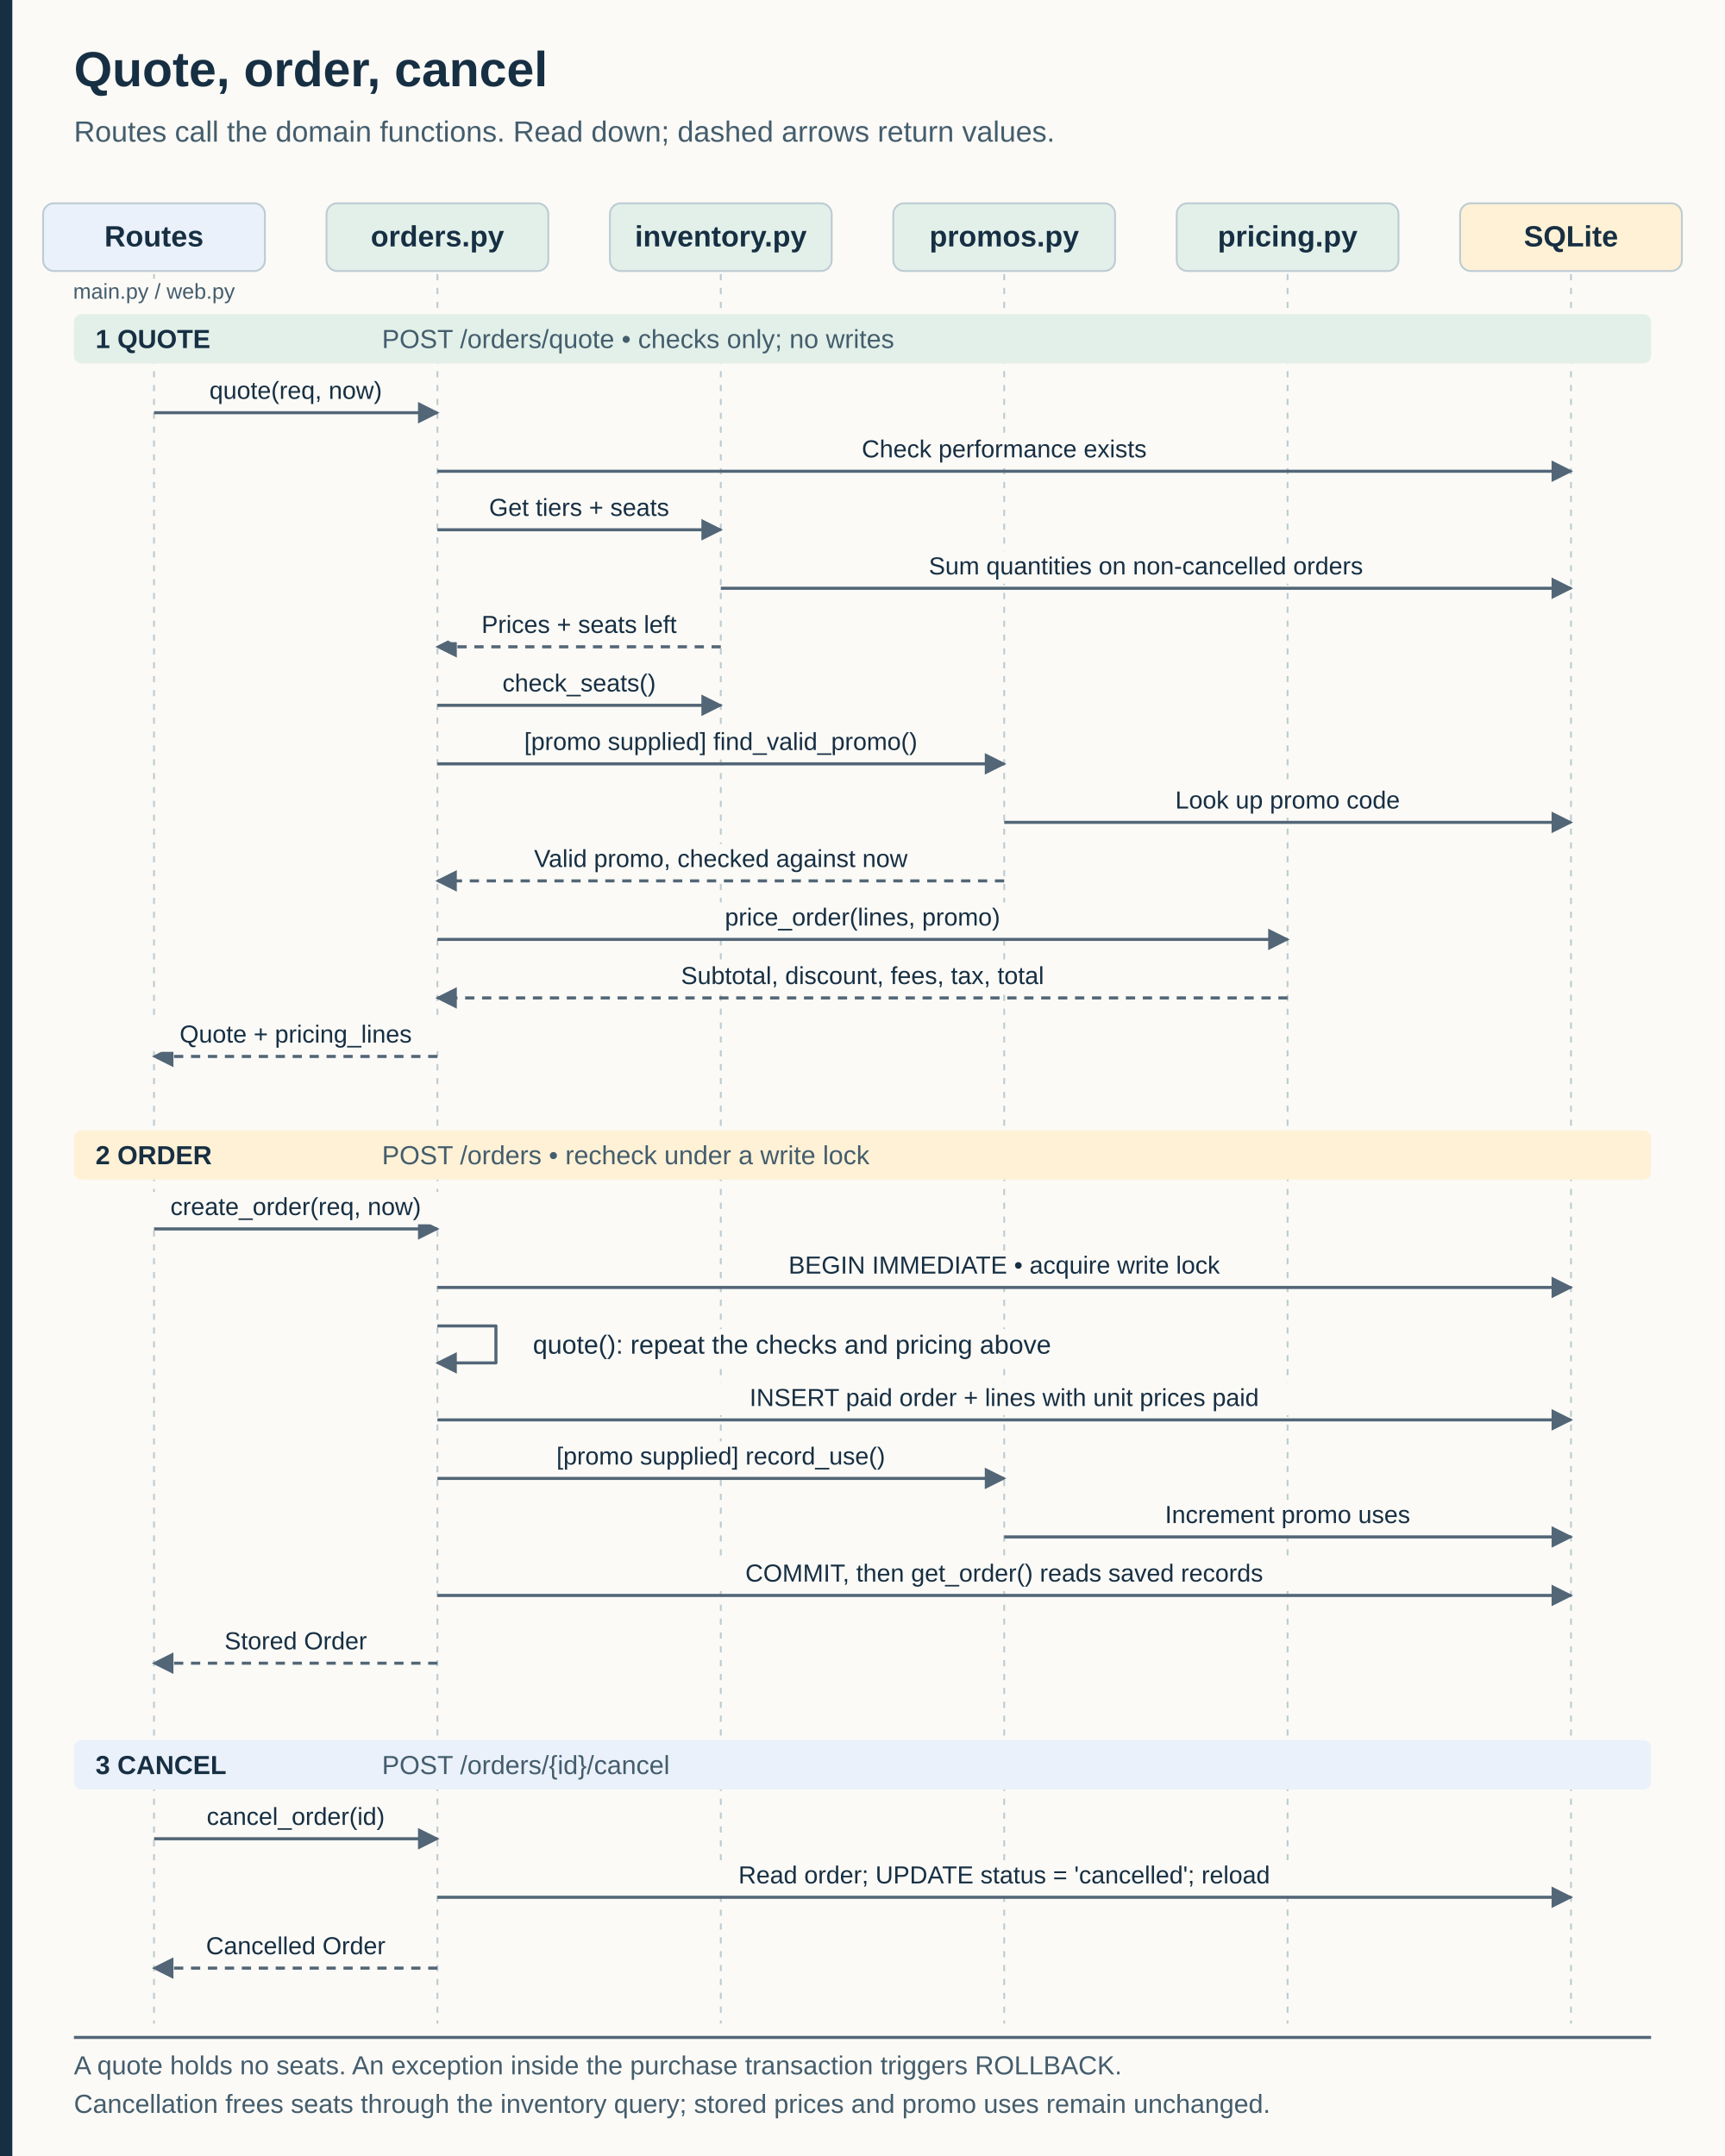
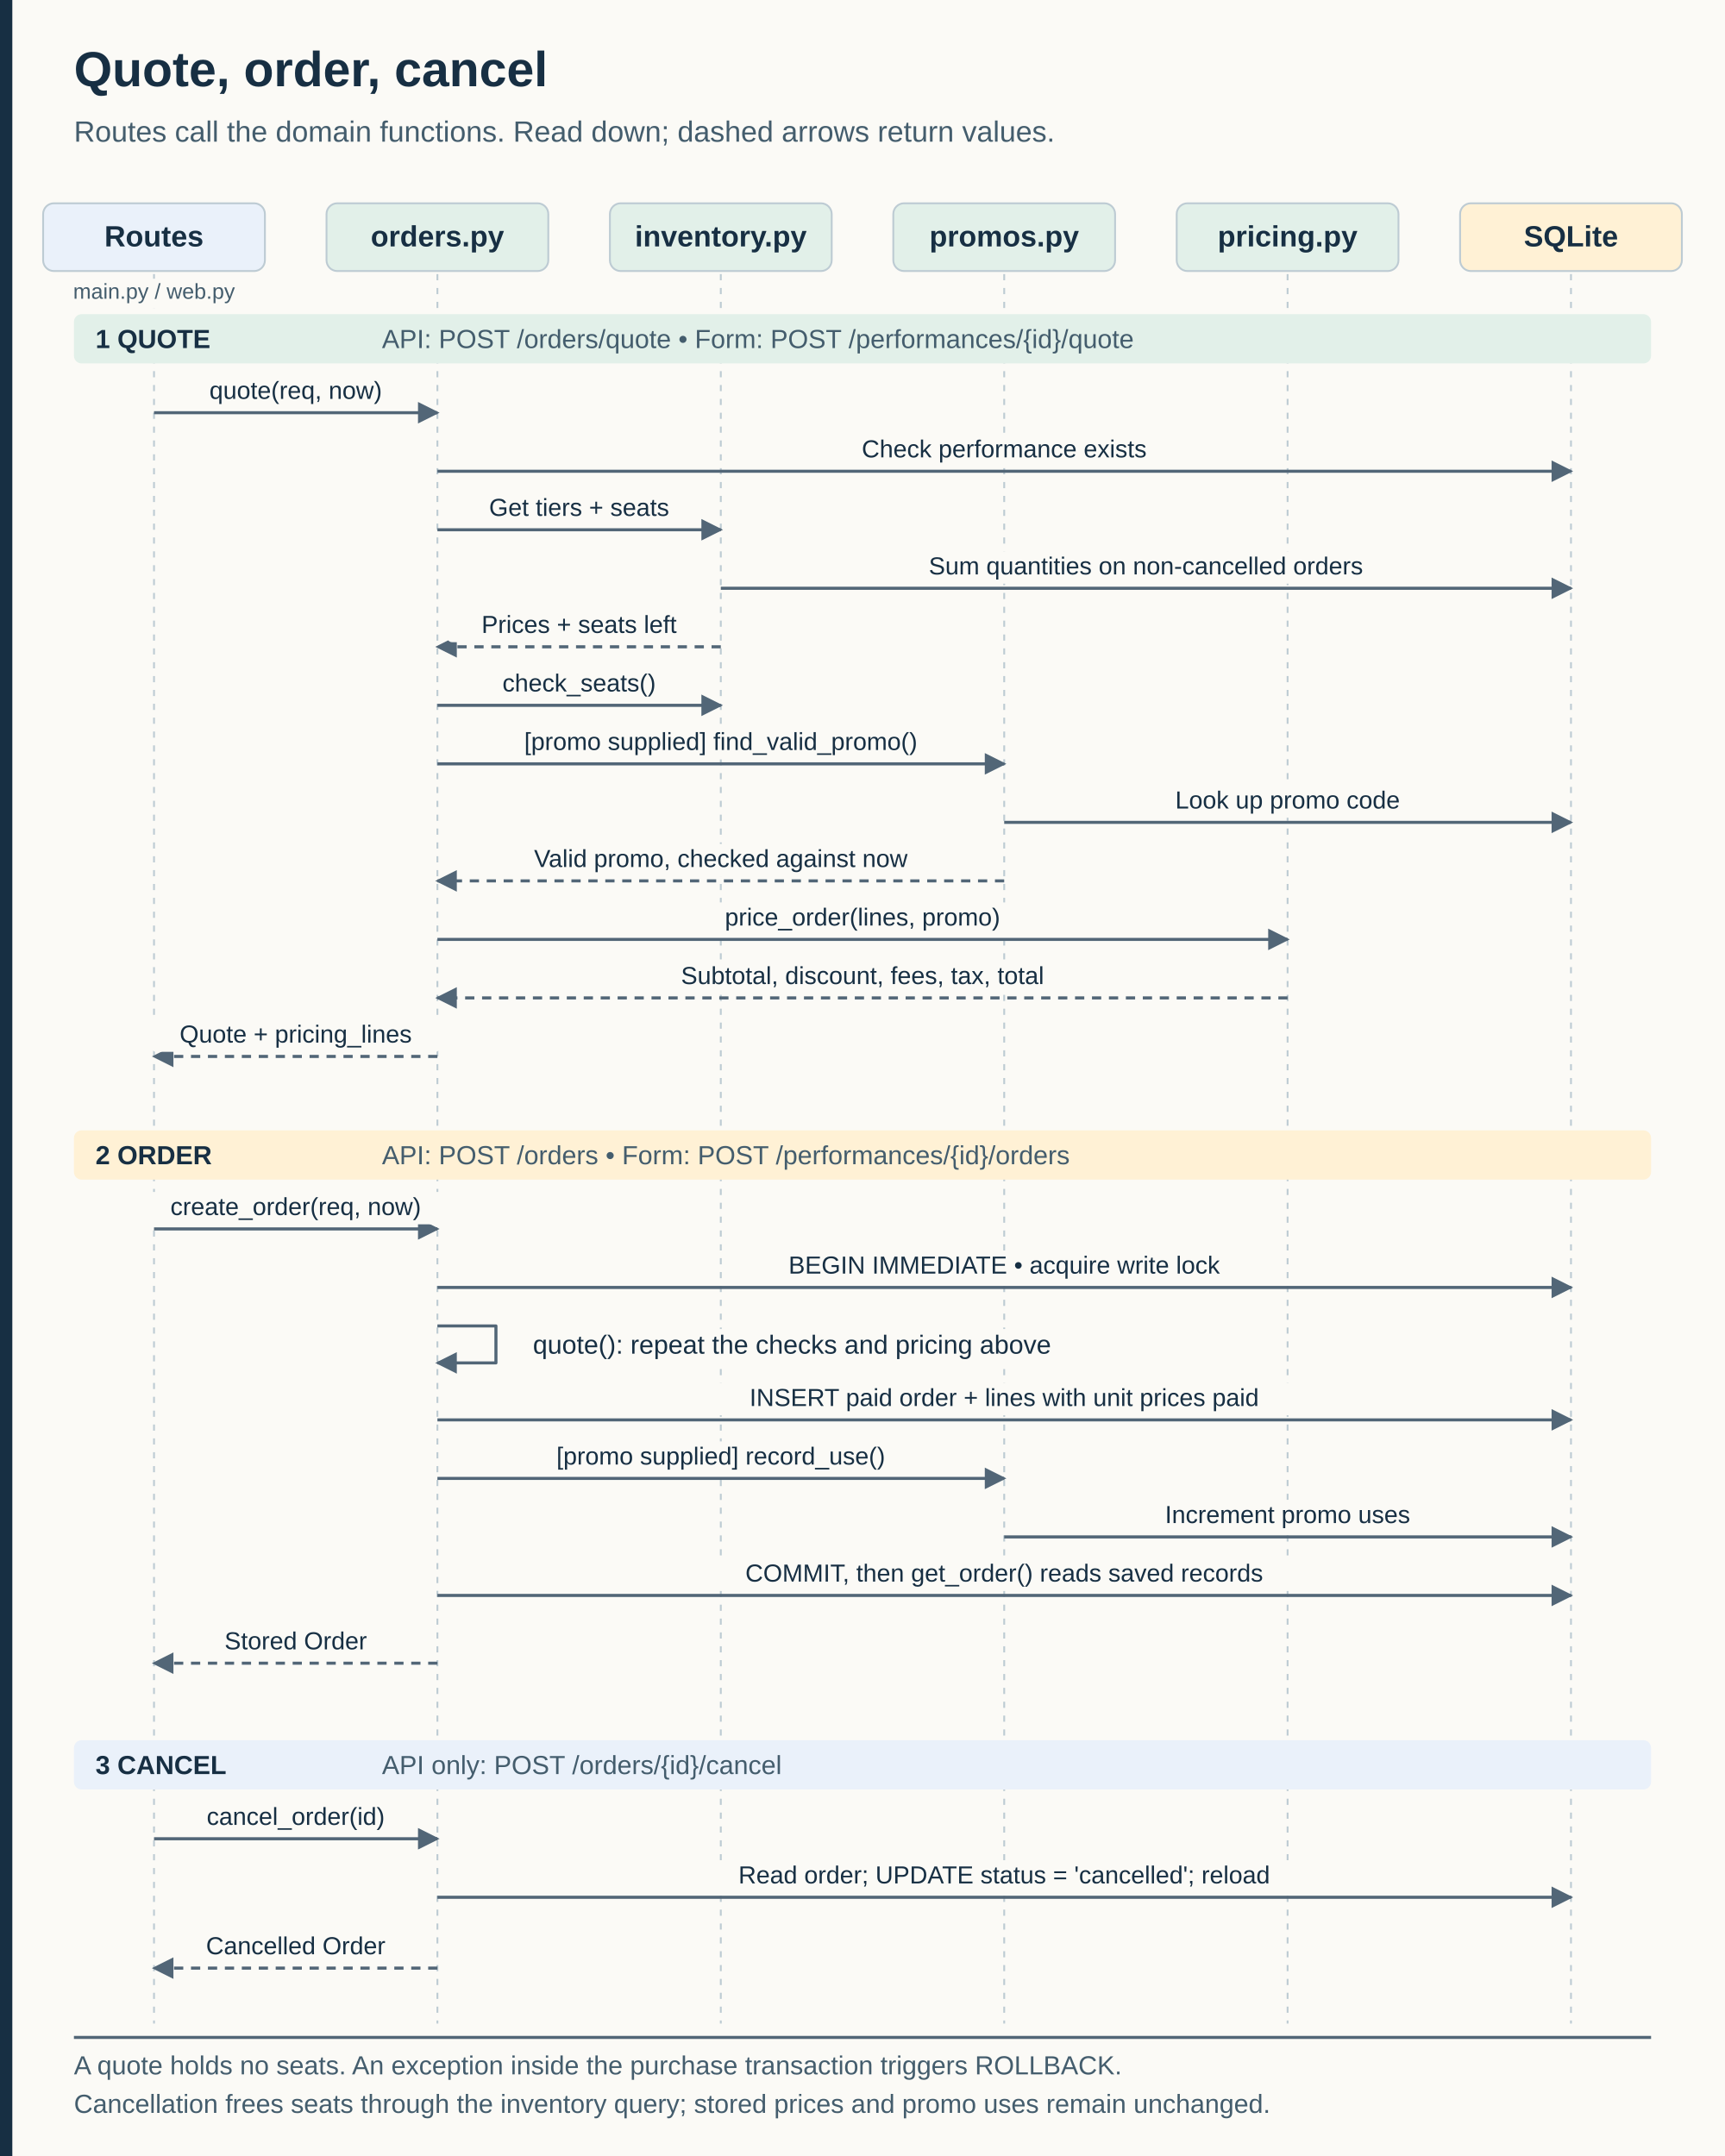
<svg xmlns="http://www.w3.org/2000/svg" width="1120" height="1400" viewBox="0 0 1120 1400" role="img" aria-labelledby="title description">
  <defs>
    <marker id="arrow" viewBox="0 0 10 10" refX="9" refY="5" markerWidth="7" markerHeight="7" orient="auto-start-reverse">
      <path d="M0 0 10 5 0 10Z" fill="#526677" />
    </marker>
  </defs>
  <style>text{font-family:Arial,Helvetica,sans-serif;fill:#172f43}.edge{fill:none;stroke:#526677;stroke-width:2;stroke-linejoin:round}</style>
  <rect width="1120" height="1400" fill="#fbfaf6" />
  <rect width="8" height="1400" fill="#172f43" />
  <text x="48" y="56" font-size="32" fill="#172f43" style="fill:#172f43" font-weight="700" text-anchor="start">Quote, order, cancel</text>
  <text x="48" y="92" font-size="19" fill="#445d6d" style="fill:#445d6d" font-weight="400" text-anchor="start">Routes call the domain functions. Read down; dashed arrows return values.</text>
  <path d="M100 178V1314" stroke="#bdcbd3" stroke-width="1.2" stroke-dasharray="4 5" />
  <path d="M284 178V1314" stroke="#bdcbd3" stroke-width="1.2" stroke-dasharray="4 5" />
  <path d="M468 178V1314" stroke="#bdcbd3" stroke-width="1.2" stroke-dasharray="4 5" />
  <path d="M652 178V1314" stroke="#bdcbd3" stroke-width="1.2" stroke-dasharray="4 5" />
  <path d="M836 178V1314" stroke="#bdcbd3" stroke-width="1.2" stroke-dasharray="4 5" />
  <path d="M1020 178V1314" stroke="#bdcbd3" stroke-width="1.2" stroke-dasharray="4 5" />
  <rect x="48" y="204" width="1024" height="32" rx="5" fill="#e2f0e9" stroke="none" stroke-width="1.2" />
  <text x="62" y="226" font-size="17" fill="#172f43" style="fill:#172f43" font-weight="700" text-anchor="start">1  QUOTE</text>
-   <text x="248" y="226" font-size="17" fill="#445d6d" style="fill:#445d6d" font-weight="400" text-anchor="start">POST /orders/quote • checks only; no writes</text>
+   <text x="248" y="226" font-size="17" fill="#445d6d" style="fill:#445d6d" font-weight="400" text-anchor="start">API: POST /orders/quote • Form: POST /performances/{id}/quote</text>
  <rect x="48" y="734" width="1024" height="32" rx="5" fill="#fff1d5" stroke="none" stroke-width="1.2" />
  <text x="62" y="756" font-size="17" fill="#172f43" style="fill:#172f43" font-weight="700" text-anchor="start">2  ORDER</text>
-   <text x="248" y="756" font-size="17" fill="#445d6d" style="fill:#445d6d" font-weight="400" text-anchor="start">POST /orders • recheck under a write lock</text>
+   <text x="248" y="756" font-size="17" fill="#445d6d" style="fill:#445d6d" font-weight="400" text-anchor="start">API: POST /orders • Form: POST /performances/{id}/orders</text>
  <rect x="48" y="1130" width="1024" height="32" rx="5" fill="#eaf1fa" stroke="none" stroke-width="1.2" />
  <text x="62" y="1152" font-size="17" fill="#172f43" style="fill:#172f43" font-weight="700" text-anchor="start">3  CANCEL</text>
-   <text x="248" y="1152" font-size="17" fill="#445d6d" style="fill:#445d6d" font-weight="400" text-anchor="start">POST /orders/{id}/cancel</text>
+   <text x="248" y="1152" font-size="17" fill="#445d6d" style="fill:#445d6d" font-weight="400" text-anchor="start">API only: POST /orders/{id}/cancel</text>
  <rect x="28" y="132" width="144" height="44" rx="7" fill="#eaf1fa" stroke="#bdcbd3" stroke-width="1.2" />
  <text x="100" y="160" font-size="19" fill="#172f43" style="fill:#172f43" font-weight="700" text-anchor="middle">Routes</text>
  <rect x="212" y="132" width="144" height="44" rx="7" fill="#e2f0e9" stroke="#bdcbd3" stroke-width="1.2" />
  <text x="284" y="160" font-size="19" fill="#172f43" style="fill:#172f43" font-weight="700" text-anchor="middle">orders.py</text>
  <rect x="396" y="132" width="144" height="44" rx="7" fill="#e2f0e9" stroke="#bdcbd3" stroke-width="1.2" />
  <text x="468" y="160" font-size="19" fill="#172f43" style="fill:#172f43" font-weight="700" text-anchor="middle">inventory.py</text>
  <rect x="580" y="132" width="144" height="44" rx="7" fill="#e2f0e9" stroke="#bdcbd3" stroke-width="1.2" />
  <text x="652" y="160" font-size="19" fill="#172f43" style="fill:#172f43" font-weight="700" text-anchor="middle">promos.py</text>
  <rect x="764" y="132" width="144" height="44" rx="7" fill="#e2f0e9" stroke="#bdcbd3" stroke-width="1.2" />
  <text x="836" y="160" font-size="19" fill="#172f43" style="fill:#172f43" font-weight="700" text-anchor="middle">pricing.py</text>
  <rect x="948" y="132" width="144" height="44" rx="7" fill="#fff1d5" stroke="#bdcbd3" stroke-width="1.2" />
  <text x="1020" y="160" font-size="19" fill="#172f43" style="fill:#172f43" font-weight="700" text-anchor="middle">SQLite</text>
  <rect x="34.88" y="181" width="130.24" height="19" rx="3" fill="#fbfaf6" stroke="none" stroke-width="1.2" />
  <text x="100" y="194" font-size="14" fill="#445d6d" style="fill:#445d6d" font-weight="400" text-anchor="middle">main.py / web.py</text>
  <polyline points="100,268 284,268" class="edge" marker-end="url(#arrow)" />
  <rect x="122.8" y="244" width="138.4" height="21" rx="3" fill="#fbfaf6" stroke="none" stroke-width="1.2" />
  <text x="192.0" y="259" font-size="16" fill="#172f43" style="fill:#172f43" font-weight="400" text-anchor="middle">quote(req, now)</text>
  <polyline points="284,306 1020,306" class="edge" marker-end="url(#arrow)" />
  <rect x="546.08" y="282" width="211.84" height="21" rx="3" fill="#fbfaf6" stroke="none" stroke-width="1.2" />
  <text x="652.0" y="297" font-size="16" fill="#172f43" style="fill:#172f43" font-weight="400" text-anchor="middle">Check performance exists</text>
  <polyline points="284,344 468,344" class="edge" marker-end="url(#arrow)" />
  <rect x="298.64" y="320" width="154.72" height="21" rx="3" fill="#fbfaf6" stroke="none" stroke-width="1.2" />
  <text x="376.0" y="335" font-size="16" fill="#172f43" style="fill:#172f43" font-weight="400" text-anchor="middle">Get tiers + seats</text>
  <polyline points="468,382 1020,382" class="edge" marker-end="url(#arrow)" />
  <rect x="580.96" y="358" width="326.08" height="21" rx="3" fill="#fbfaf6" stroke="none" stroke-width="1.2" />
  <text x="744.0" y="373" font-size="16" fill="#172f43" style="fill:#172f43" font-weight="400" text-anchor="middle">Sum quantities on non-cancelled orders</text>
  <polyline points="468,420 284,420" class="edge" marker-end="url(#arrow)" stroke-dasharray="6 5" />
  <rect x="290.48" y="396" width="171.04" height="21" rx="3" fill="#fbfaf6" stroke="none" stroke-width="1.2" />
  <text x="376.0" y="411" font-size="16" fill="#172f43" style="fill:#172f43" font-weight="400" text-anchor="middle">Prices + seats left</text>
  <polyline points="284,458 468,458" class="edge" marker-end="url(#arrow)" />
  <rect x="314.96" y="434" width="122.08" height="21" rx="3" fill="#fbfaf6" stroke="none" stroke-width="1.2" />
  <text x="376.0" y="449" font-size="16" fill="#172f43" style="fill:#172f43" font-weight="400" text-anchor="middle">check_seats()</text>
  <polyline points="284,496 652,496" class="edge" marker-end="url(#arrow)" />
  <rect x="317.2" y="472" width="301.6" height="21" rx="3" fill="#fbfaf6" stroke="none" stroke-width="1.2" />
  <text x="468.0" y="487" font-size="16" fill="#172f43" style="fill:#172f43" font-weight="400" text-anchor="middle">[promo supplied] find_valid_promo()</text>
  <polyline points="652,534 1020,534" class="edge" marker-end="url(#arrow)" />
  <rect x="754.56" y="510" width="162.88" height="21" rx="3" fill="#fbfaf6" stroke="none" stroke-width="1.2" />
  <text x="836.0" y="525" font-size="16" fill="#172f43" style="fill:#172f43" font-weight="400" text-anchor="middle">Look up promo code</text>
  <polyline points="652,572 284,572" class="edge" marker-end="url(#arrow)" stroke-dasharray="6 5" />
  <rect x="329.44" y="548" width="277.12" height="21" rx="3" fill="#fbfaf6" stroke="none" stroke-width="1.2" />
  <text x="468.0" y="563" font-size="16" fill="#172f43" style="fill:#172f43" font-weight="400" text-anchor="middle">Valid promo, checked against now</text>
  <polyline points="284,610 836,610" class="edge" marker-end="url(#arrow)" />
  <rect x="450.0" y="586" width="220.0" height="21" rx="3" fill="#fbfaf6" stroke="none" stroke-width="1.2" />
  <text x="560.0" y="601" font-size="16" fill="#172f43" style="fill:#172f43" font-weight="400" text-anchor="middle">price_order(lines, promo)</text>
  <polyline points="836,648 284,648" class="edge" marker-end="url(#arrow)" stroke-dasharray="6 5" />
  <rect x="405.12" y="624" width="309.76" height="21" rx="3" fill="#fbfaf6" stroke="none" stroke-width="1.2" />
  <text x="560.0" y="639" font-size="16" fill="#172f43" style="fill:#172f43" font-weight="400" text-anchor="middle">Subtotal, discount, fees, tax, total</text>
  <polyline points="284,686 100,686" class="edge" marker-end="url(#arrow)" stroke-dasharray="6 5" />
  <rect x="98.32" y="662" width="187.36" height="21" rx="3" fill="#fbfaf6" stroke="none" stroke-width="1.2" />
  <text x="192.0" y="677" font-size="16" fill="#172f43" style="fill:#172f43" font-weight="400" text-anchor="middle">Quote + pricing_lines</text>
  <polyline points="100,798 284,798" class="edge" marker-end="url(#arrow)" />
  <rect x="94.24" y="774" width="195.52" height="21" rx="3" fill="#fbfaf6" stroke="none" stroke-width="1.2" />
  <text x="192.0" y="789" font-size="16" fill="#172f43" style="fill:#172f43" font-weight="400" text-anchor="middle">create_order(req, now)</text>
  <polyline points="284,836 1020,836" class="edge" marker-end="url(#arrow)" />
  <rect x="497.12" y="812" width="309.76" height="21" rx="3" fill="#fbfaf6" stroke="none" stroke-width="1.2" />
  <text x="652.0" y="827" font-size="16" fill="#172f43" style="fill:#172f43" font-weight="400" text-anchor="middle">BEGIN IMMEDIATE • acquire write lock</text>
  <polyline points="284,861 322,861 322,885 284,885" class="edge" marker-end="url(#arrow)" />
  <rect x="338" y="863" width="397.48" height="22" rx="3" fill="#fbfaf6" stroke="none" stroke-width="1.2" />
  <text x="346" y="879" font-size="17" fill="#172f43" style="fill:#172f43" font-weight="400" text-anchor="start">quote(): repeat the checks and pricing above</text>
  <polyline points="284,922 1020,922" class="edge" marker-end="url(#arrow)" />
  <rect x="452.24" y="898" width="399.52" height="21" rx="3" fill="#fbfaf6" stroke="none" stroke-width="1.2" />
  <text x="652.0" y="913" font-size="16" fill="#172f43" style="fill:#172f43" font-weight="400" text-anchor="middle">INSERT paid order + lines with unit prices paid</text>
  <polyline points="284,960 652,960" class="edge" marker-end="url(#arrow)" />
  <rect x="341.68" y="936" width="252.64" height="21" rx="3" fill="#fbfaf6" stroke="none" stroke-width="1.2" />
  <text x="468.0" y="951" font-size="16" fill="#172f43" style="fill:#172f43" font-weight="400" text-anchor="middle">[promo supplied] record_use()</text>
  <polyline points="652,998 1020,998" class="edge" marker-end="url(#arrow)" />
  <rect x="746.4" y="974" width="179.2" height="21" rx="3" fill="#fbfaf6" stroke="none" stroke-width="1.2" />
  <text x="836.0" y="989" font-size="16" fill="#172f43" style="fill:#172f43" font-weight="400" text-anchor="middle">Increment promo uses</text>
  <polyline points="284,1036 1020,1036" class="edge" marker-end="url(#arrow)" />
  <rect x="464.48" y="1012" width="375.04" height="21" rx="3" fill="#fbfaf6" stroke="none" stroke-width="1.2" />
  <text x="652.0" y="1027" font-size="16" fill="#172f43" style="fill:#172f43" font-weight="400" text-anchor="middle">COMMIT, then get_order() reads saved records</text>
  <polyline points="284,1080 100,1080" class="edge" marker-end="url(#arrow)" stroke-dasharray="6 5" />
  <rect x="135.04" y="1056" width="113.92" height="21" rx="3" fill="#fbfaf6" stroke="none" stroke-width="1.2" />
  <text x="192.0" y="1071" font-size="16" fill="#172f43" style="fill:#172f43" font-weight="400" text-anchor="middle">Stored Order</text>
  <polyline points="100,1194 284,1194" class="edge" marker-end="url(#arrow)" />
  <rect x="118.72" y="1170" width="146.56" height="21" rx="3" fill="#fbfaf6" stroke="none" stroke-width="1.2" />
  <text x="192.0" y="1185" font-size="16" fill="#172f43" style="fill:#172f43" font-weight="400" text-anchor="middle">cancel_order(id)</text>
  <polyline points="284,1232 1020,1232" class="edge" marker-end="url(#arrow)" />
  <rect x="452.24" y="1208" width="399.52" height="21" rx="3" fill="#fbfaf6" stroke="none" stroke-width="1.2" />
  <text x="652.0" y="1223" font-size="16" fill="#172f43" style="fill:#172f43" font-weight="400" text-anchor="middle">Read order; UPDATE status = 'cancelled'; reload</text>
  <polyline points="284,1278 100,1278" class="edge" marker-end="url(#arrow)" stroke-dasharray="6 5" />
  <rect x="122.8" y="1254" width="138.4" height="21" rx="3" fill="#fbfaf6" stroke="none" stroke-width="1.2" />
  <text x="192.0" y="1269" font-size="16" fill="#172f43" style="fill:#172f43" font-weight="400" text-anchor="middle">Cancelled Order</text>
  <polyline points="48,1323 1072,1323" class="edge" />
  <text x="48" y="1347" font-size="17" fill="#445d6d" style="fill:#445d6d" font-weight="400" text-anchor="start">A quote holds no seats. An exception inside the purchase transaction triggers ROLLBACK.</text>
  <text x="48" y="1372" font-size="17" fill="#445d6d" style="fill:#445d6d" font-weight="400" text-anchor="start">Cancellation frees seats through the inventory query; stored prices and promo uses remain unchanged.</text>
</svg>
